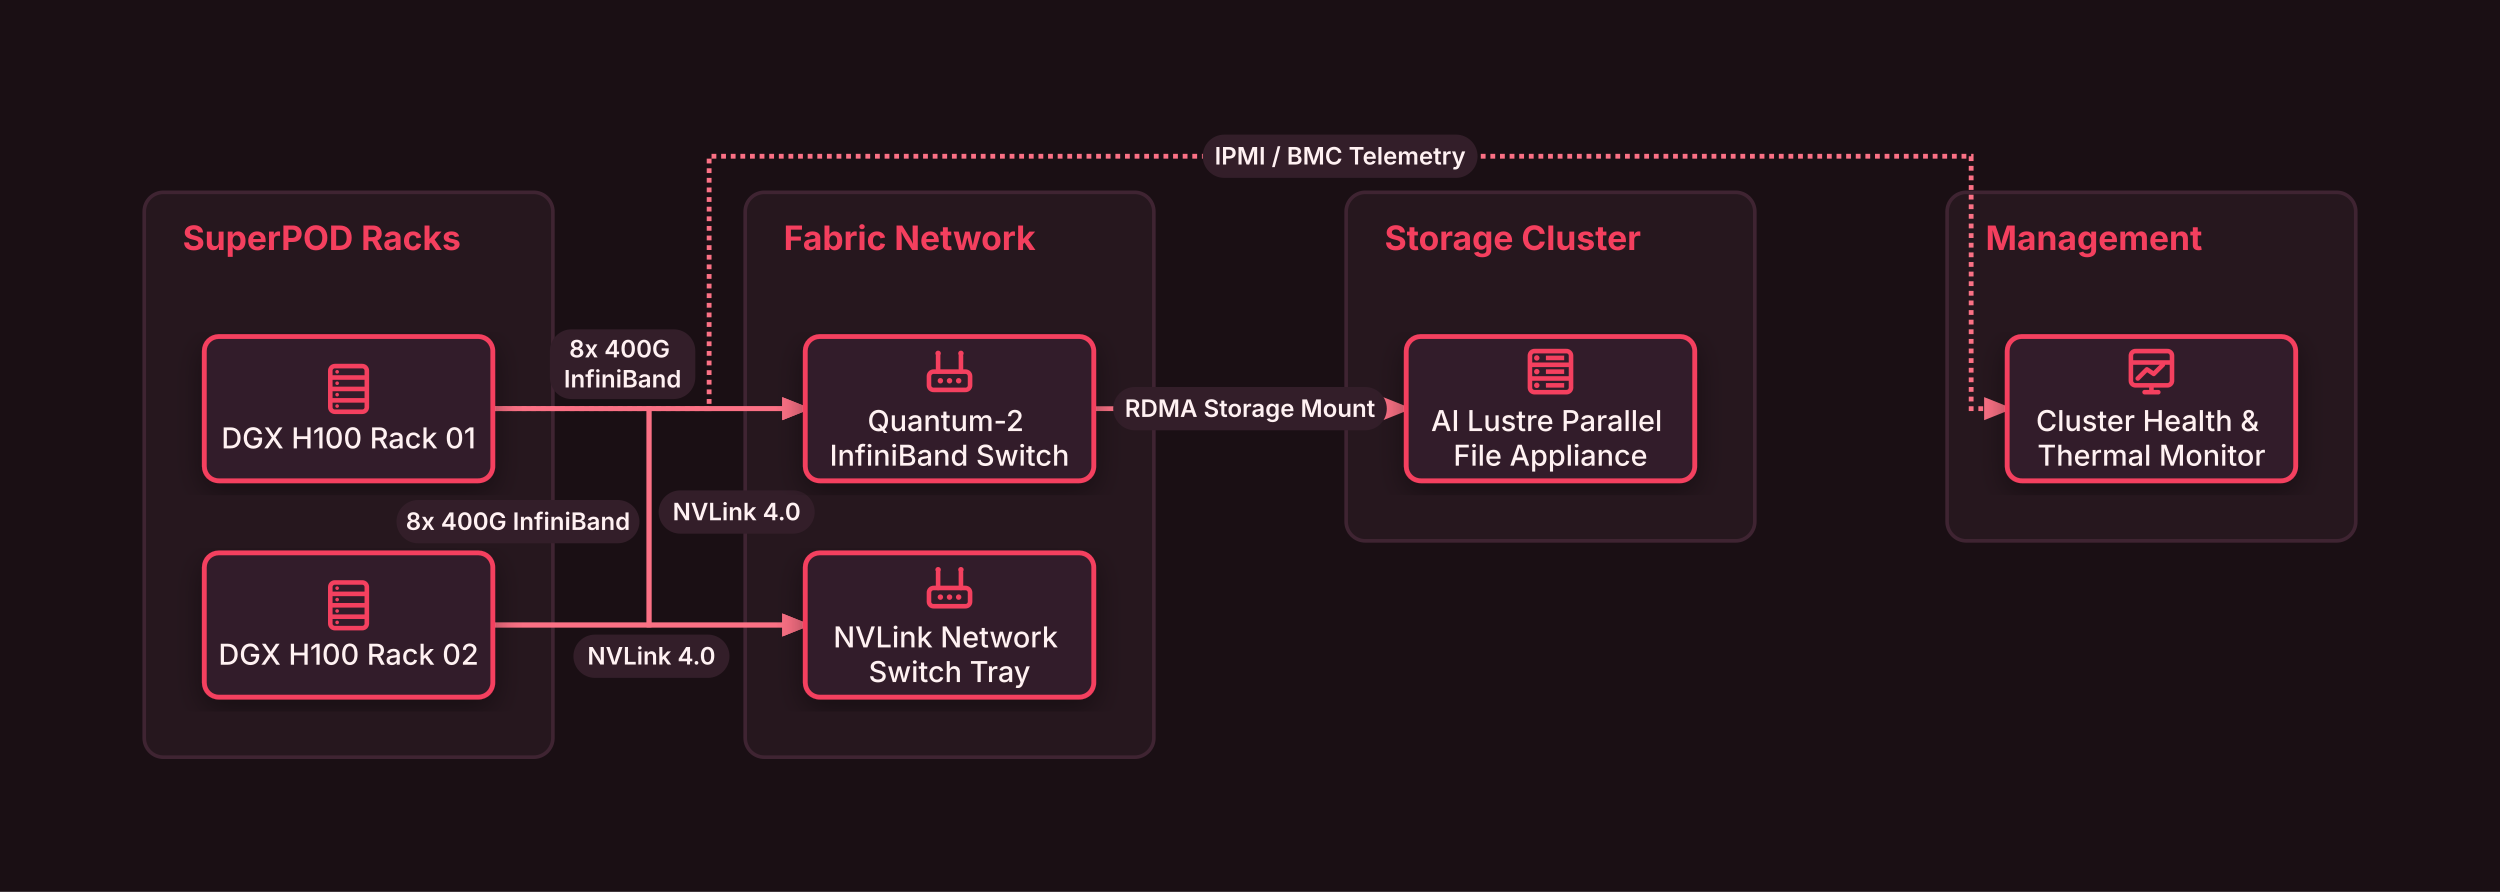
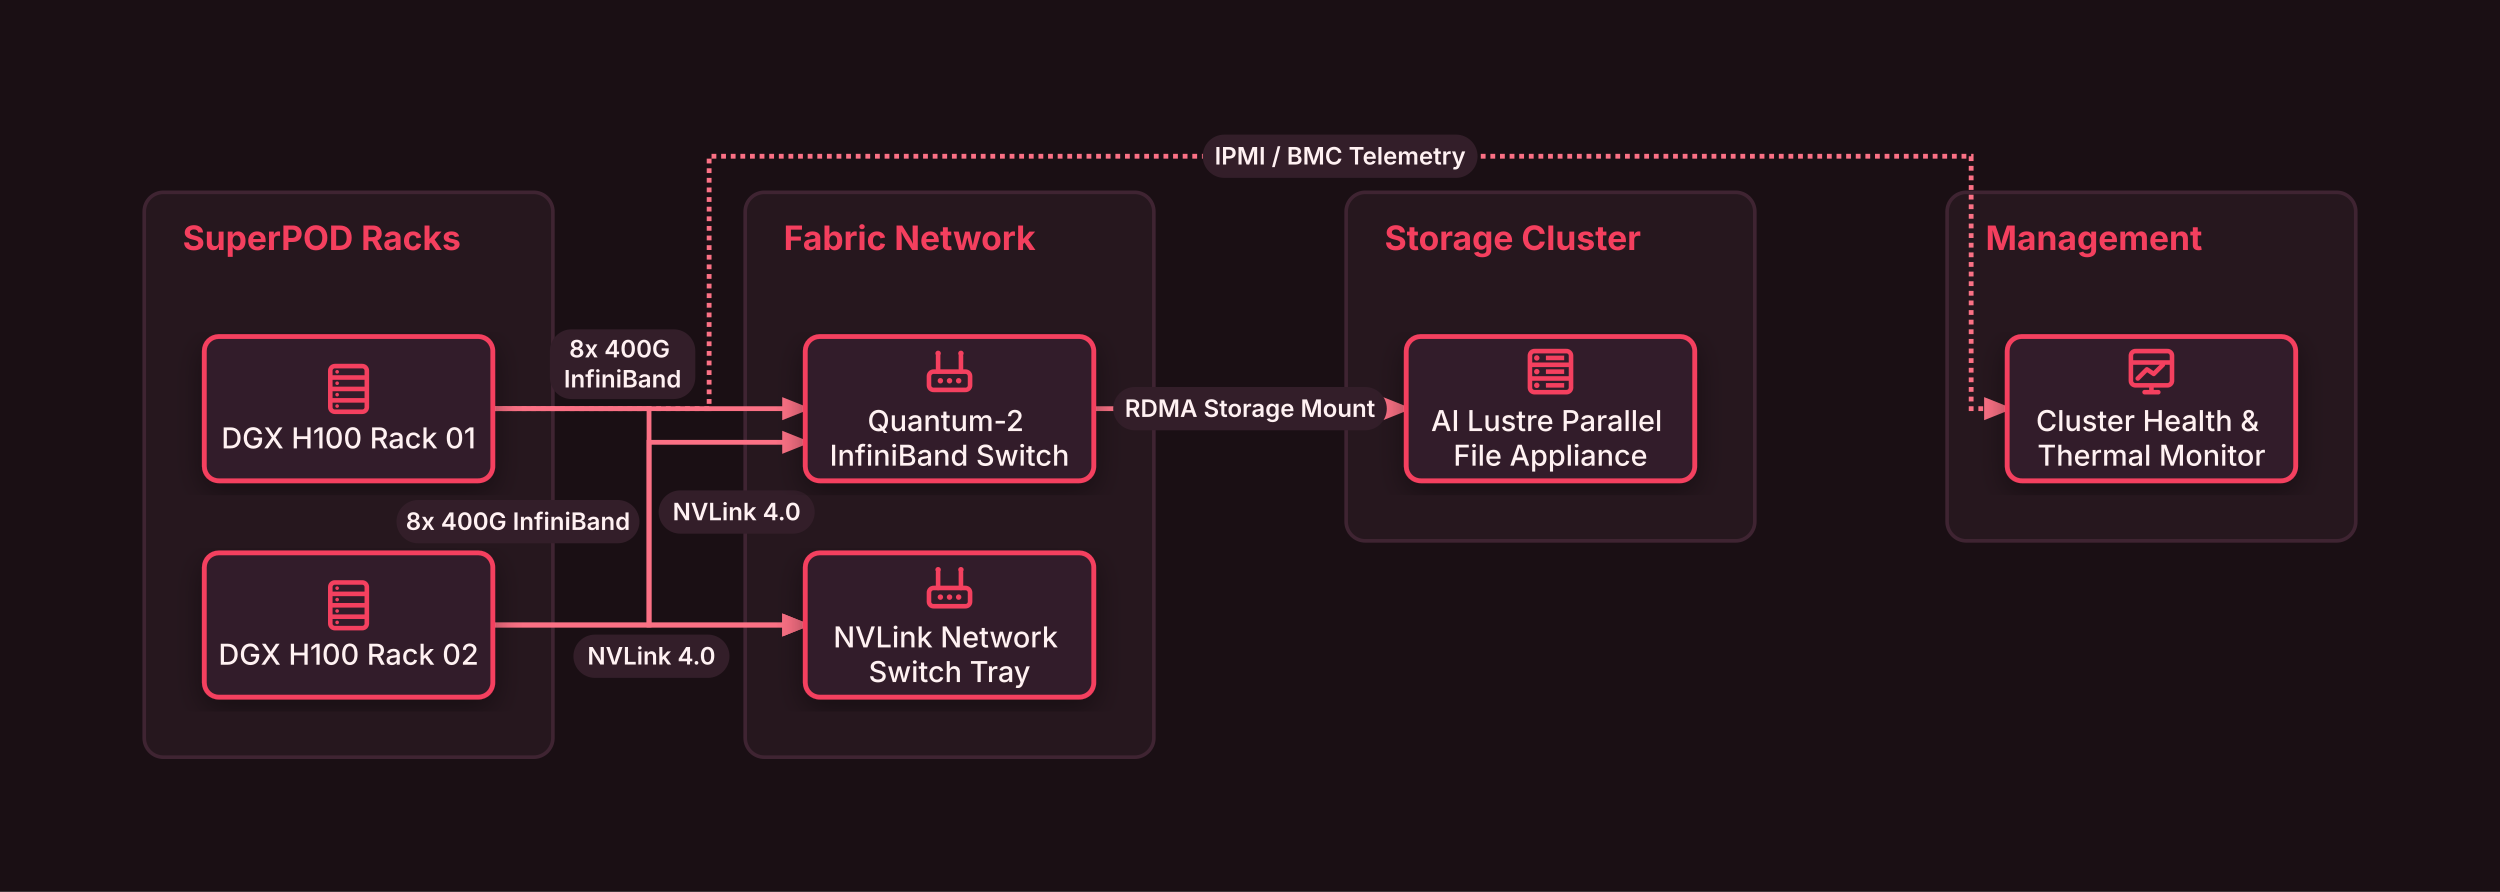
<svg xmlns="http://www.w3.org/2000/svg" viewBox="0 0 1040 371" width="1040" height="371">
  <defs>
    <marker id="arrow" viewBox="0 0 10 10" refX="8" refY="5" markerWidth="6" markerHeight="6" orient="auto-start-reverse">
      <path d="M 0 1 L 10 5 L 0 9 z" fill="#F43F5E" />
    </marker>
    <marker id="arrow-tail" viewBox="0 0 10 10" refX="2" refY="5" markerWidth="6" markerHeight="6" orient="auto">
      <path d="M 10 1 L 0 5 L 10 9 z" fill="#F43F5E" />
    </marker>
    <marker id="arrow-FB7185" viewBox="0 0 10 10" refX="8" refY="5" markerWidth="6" markerHeight="6" orient="auto-start-reverse">
      <path d="M 0 1 L 10 5 L 0 9 z" fill="#FB7185" />
    </marker>
    <marker id="arrow-FB7185-tail" viewBox="0 0 10 10" refX="2" refY="5" markerWidth="6" markerHeight="6" orient="auto">
      <path d="M 10 1 L 0 5 L 10 9 z" fill="#FB7185" />
    </marker>
    <filter id="shadow" x="-10%" y="-10%" width="120%" height="120%">
      <feDropShadow dx="0" dy="4" stdDeviation="6" flood-color="#000000" flood-opacity="0.4" />
    </filter>
  </defs>
  <rect width="100%" height="100%" fill="#1A0F14" />
  <g id="group_1">
    <rect x="60.0" y="80.0" width="170.0" height="235.0" rx="8" fill="#26171E" stroke="#3F2432" stroke-width="1.5" />
    <text x="76" y="104" fill="#F43F5E" font-family="Inter, -apple-system, BlinkMacSystemFont, 'Segoe UI', Roboto, sans-serif" font-size="14" font-weight="700" text-anchor="start">SuperPOD Racks</text>
  </g>
  <g id="group_2">
    <rect x="310.0" y="80.0" width="170.0" height="235.0" rx="8" fill="#26171E" stroke="#3F2432" stroke-width="1.5" />
    <text x="326" y="104" fill="#F43F5E" font-family="Inter, -apple-system, BlinkMacSystemFont, 'Segoe UI', Roboto, sans-serif" font-size="14" font-weight="700" text-anchor="start">Fabric Network</text>
  </g>
  <g id="group_3">
    <rect x="560.0" y="80.0" width="170.0" height="145.0" rx="8" fill="#26171E" stroke="#3F2432" stroke-width="1.5" />
    <text x="576" y="104" fill="#F43F5E" font-family="Inter, -apple-system, BlinkMacSystemFont, 'Segoe UI', Roboto, sans-serif" font-size="14" font-weight="700" text-anchor="start">Storage Cluster</text>
  </g>
  <g id="group_4">
    <rect x="810.0" y="80.0" width="170.0" height="145.0" rx="8" fill="#26171E" stroke="#3F2432" stroke-width="1.5" />
    <text x="826" y="104" fill="#F43F5E" font-family="Inter, -apple-system, BlinkMacSystemFont, 'Segoe UI', Roboto, sans-serif" font-size="14" font-weight="700" text-anchor="start">Management</text>
  </g>
  <path d="M 205.0 170.0 L 270.0 170.0 L 270.0 260.0 L 335.0 260.0" fill="none" stroke="#FB7185" stroke-width="2" marker-end="url(#arrow-FB7185)" />
  <path d="M 205.0 260.0 L 335.0 260.0" fill="none" stroke="#FB7185" stroke-width="2" marker-end="url(#arrow-FB7185)" />
  <path d="M 205.0 170.0 L 335.0 170.0" fill="none" stroke="#FB7185" stroke-width="2" marker-end="url(#arrow-FB7185)" />
-   <path d="M 205.0 260.0 L 270.0 260.0 L 270.0 170.0 L 335.0 170.0" fill="none" stroke="#FB7185" stroke-width="2" marker-end="url(#arrow-FB7185)" />
+   <path d="M 205.0 260.0 L 270.0 260.0 L 270.0 184.0 L 335.0 184.0" fill="none" stroke="#FB7185" stroke-width="2" marker-end="url(#arrow-FB7185)" />
  <path d="M 455.0 170.0 L 585.0 170.0" fill="none" stroke="#FB7185" stroke-width="2" marker-end="url(#arrow-FB7185)" />
  <path d="M 205.0 170.0 L 295.0 170.0 L 295.0 65.0 L 820.0 65.0 L 820.0 170.0 L 835.0 170.0" fill="none" stroke="#FB7185" stroke-width="2" stroke-dasharray="2,2" marker-end="url(#arrow-FB7185)" />
  <g class="badge">
    <rect x="274.0" y="204.0" width="64.916" height="18.0" rx="9.0" fill="#331E29" />
    <text x="306.46" y="216.44" fill="#FFF1F2" font-family="Inter, -apple-system, BlinkMacSystemFont, 'Segoe UI', Roboto, sans-serif" font-size="10" font-weight="600" text-anchor="middle">NVLink 4.0</text>
  </g>
  <g class="badge">
    <rect x="238.542" y="264.0" width="64.916" height="18.0" rx="9.0" fill="#331E29" />
    <text x="271" y="276.44" fill="#FFF1F2" font-family="Inter, -apple-system, BlinkMacSystemFont, 'Segoe UI', Roboto, sans-serif" font-size="10" font-weight="600" text-anchor="middle">NVLink 4.0</text>
  </g>
  <g class="badge">
    <rect x="228.761" y="137.0" width="60.478" height="29.0" rx="9.0" fill="#331E29" />
    <text x="259" y="148.69" text-anchor="middle" fill="#FFF1F2" font-family="Inter, -apple-system, BlinkMacSystemFont, 'Segoe UI', Roboto, sans-serif" font-size="10" font-weight="600">
      <tspan x="259" dy="0">8x 400G</tspan>
      <tspan x="259" dy="12.5">InfiniBand</tspan>
    </text>
  </g>
  <g class="badge">
    <rect x="164.941" y="208.0" width="101.059" height="18.0" rx="9.0" fill="#331E29" />
    <text x="215.47" y="220.44" fill="#FFF1F2" font-family="Inter, -apple-system, BlinkMacSystemFont, 'Segoe UI', Roboto, sans-serif" font-size="10" font-weight="600" text-anchor="middle">8x 400G InfiniBand</text>
  </g>
  <g class="badge">
    <rect x="463.091" y="161.0" width="113.817" height="18.0" rx="9.0" fill="#331E29" />
    <text x="520" y="173.44" fill="#FFF1F2" font-family="Inter, -apple-system, BlinkMacSystemFont, 'Segoe UI', Roboto, sans-serif" font-size="10" font-weight="600" text-anchor="middle">RDMA Storage Mount</text>
  </g>
  <g class="badge">
    <rect x="500.328" y="56.0" width="114.345" height="18.0" rx="9.0" fill="#331E29" />
    <text x="557.5" y="68.44" fill="#FFF1F2" font-family="Inter, -apple-system, BlinkMacSystemFont, 'Segoe UI', Roboto, sans-serif" font-size="10" font-weight="600" text-anchor="middle">IPMI / BMC Telemetry</text>
  </g>
  <g id="dgx_rack1" filter="url(#shadow)">
    <rect x="85.0" y="140.0" width="120.0" height="60.0" rx="6.0" fill="#331E29" stroke="#F43F5E" stroke-width="2.0" />
    <g class="icon icon-server_rack" transform="translate(133.6, 150.4) scale(0.95)">
      <rect x="4" y="2" width="16" height="20" rx="2" fill="none" stroke="#F43F5E" stroke-width="2.0" />
      <line x1="4" y1="7" x2="20" y2="7" stroke="#F43F5E" stroke-width="2.0" />
      <line x1="4" y1="12" x2="20" y2="12" stroke="#F43F5E" stroke-width="2.0" />
      <line x1="4" y1="17" x2="20" y2="17" stroke="#F43F5E" stroke-width="2.0" />
      <circle cx="7" cy="4.5" r="0.8" fill="#F43F5E" />
      <circle cx="7" cy="9.5" r="0.8" fill="#F43F5E" />
      <circle cx="7" cy="14.5" r="0.8" fill="#F43F5E" />
      <circle cx="7" cy="19.5" r="0.8" fill="#F43F5E" />
    </g>
    <text x="145" y="186.53" fill="#FFF1F2" font-family="Inter, -apple-system, BlinkMacSystemFont, 'Segoe UI', Roboto, sans-serif" font-size="12" font-weight="500" text-anchor="middle">DGX H100 Rack 01</text>
  </g>
  <g id="dgx_rack2" filter="url(#shadow)">
    <rect x="85.0" y="230.0" width="120.0" height="60.0" rx="6.0" fill="#331E29" stroke="#F43F5E" stroke-width="2.0" />
    <g class="icon icon-server_rack" transform="translate(133.6, 240.4) scale(0.95)">
      <rect x="4" y="2" width="16" height="20" rx="2" fill="none" stroke="#F43F5E" stroke-width="2.0" />
      <line x1="4" y1="7" x2="20" y2="7" stroke="#F43F5E" stroke-width="2.0" />
      <line x1="4" y1="12" x2="20" y2="12" stroke="#F43F5E" stroke-width="2.0" />
      <line x1="4" y1="17" x2="20" y2="17" stroke="#F43F5E" stroke-width="2.0" />
      <circle cx="7" cy="4.5" r="0.8" fill="#F43F5E" />
      <circle cx="7" cy="9.5" r="0.8" fill="#F43F5E" />
      <circle cx="7" cy="14.5" r="0.8" fill="#F43F5E" />
      <circle cx="7" cy="19.5" r="0.8" fill="#F43F5E" />
    </g>
    <text x="145" y="276.53" fill="#FFF1F2" font-family="Inter, -apple-system, BlinkMacSystemFont, 'Segoe UI', Roboto, sans-serif" font-size="12" font-weight="500" text-anchor="middle">DGX H100 Rack 02</text>
  </g>
  <g id="ib_spine" filter="url(#shadow)">
    <rect x="335.0" y="140.0" width="120.0" height="60.0" rx="6.0" fill="#331E29" stroke="#F43F5E" stroke-width="2.0" />
    <g class="icon icon-router" transform="translate(383.6, 143.2) scale(0.95)">
      <rect x="3" y="12" width="18" height="8" rx="2" fill="none" stroke="#F43F5E" stroke-width="2.0" />
      <line x1="7" y1="12" x2="7" y2="5" stroke="#F43F5E" stroke-width="2.0" stroke-linecap="round" />
      <line x1="17" y1="12" x2="17" y2="5" stroke="#F43F5E" stroke-width="2.0" stroke-linecap="round" />
      <circle cx="7" cy="4" r="1.2" fill="#F43F5E" />
      <circle cx="17" cy="4" r="1.2" fill="#F43F5E" />
      <circle cx="8" cy="16" r="1.2" fill="#F43F5E" />
      <circle cx="12" cy="16" r="1.2" fill="#F43F5E" />
      <circle cx="16" cy="16" r="1.2" fill="#F43F5E" />
    </g>
    <text x="395" y="179.33" text-anchor="middle" fill="#FFF1F2" font-family="Inter, -apple-system, BlinkMacSystemFont, 'Segoe UI', Roboto, sans-serif" font-size="12" font-weight="500">
      <tspan x="395" dy="0">Quantum-2</tspan>
      <tspan x="395" dy="14.4">InfiniBand Switch</tspan>
    </text>
  </g>
  <g id="nvlink_switch" filter="url(#shadow)">
    <rect x="335.0" y="230.0" width="120.0" height="60.0" rx="6.0" fill="#331E29" stroke="#F43F5E" stroke-width="2.0" />
    <g class="icon icon-router" transform="translate(383.6, 233.2) scale(0.95)">
      <rect x="3" y="12" width="18" height="8" rx="2" fill="none" stroke="#F43F5E" stroke-width="2.0" />
      <line x1="7" y1="12" x2="7" y2="5" stroke="#F43F5E" stroke-width="2.0" stroke-linecap="round" />
      <line x1="17" y1="12" x2="17" y2="5" stroke="#F43F5E" stroke-width="2.0" stroke-linecap="round" />
      <circle cx="7" cy="4" r="1.2" fill="#F43F5E" />
      <circle cx="17" cy="4" r="1.2" fill="#F43F5E" />
      <circle cx="8" cy="16" r="1.2" fill="#F43F5E" />
      <circle cx="12" cy="16" r="1.2" fill="#F43F5E" />
      <circle cx="16" cy="16" r="1.2" fill="#F43F5E" />
    </g>
    <text x="395" y="269.33" text-anchor="middle" fill="#FFF1F2" font-family="Inter, -apple-system, BlinkMacSystemFont, 'Segoe UI', Roboto, sans-serif" font-size="12" font-weight="500">
      <tspan x="395" dy="0">NVLink Network</tspan>
      <tspan x="395" dy="14.4">Switch Tray</tspan>
    </text>
  </g>
  <g id="storage_appliance" filter="url(#shadow)">
    <rect x="585.0" y="140.0" width="120.0" height="60.0" rx="6.0" fill="#331E29" stroke="#F43F5E" stroke-width="2.0" />
    <g class="icon icon-storage_array" transform="translate(633.6, 143.2) scale(0.95)">
      <rect x="3" y="3" width="18" height="18" rx="2" fill="none" stroke="#F43F5E" stroke-width="2.0" />
      <line x1="3" y1="9" x2="21" y2="9" stroke="#F43F5E" stroke-width="2.0" />
      <line x1="3" y1="15" x2="21" y2="15" stroke="#F43F5E" stroke-width="2.0" />
      <circle cx="6" cy="6" r="1.2" fill="#F43F5E" />
      <circle cx="6" cy="12" r="1.2" fill="#F43F5E" />
      <circle cx="6" cy="18" r="1.2" fill="#F43F5E" />
      <line x1="10" y1="6" x2="18" y2="6" stroke="#F43F5E" stroke-width="2.0" />
      <line x1="10" y1="12" x2="18" y2="12" stroke="#F43F5E" stroke-width="2.0" />
      <line x1="10" y1="18" x2="18" y2="18" stroke="#F43F5E" stroke-width="2.0" />
    </g>
    <text x="645" y="179.33" text-anchor="middle" fill="#FFF1F2" font-family="Inter, -apple-system, BlinkMacSystemFont, 'Segoe UI', Roboto, sans-serif" font-size="12" font-weight="500">
      <tspan x="645" dy="0">AI Lustre Parallel</tspan>
      <tspan x="645" dy="14.4">File Appliance</tspan>
    </text>
  </g>
  <g id="telemetry_node" filter="url(#shadow)">
    <rect x="835.0" y="140.0" width="120.0" height="60.0" rx="6.0" fill="#331E29" stroke="#F43F5E" stroke-width="2.0" />
    <g class="icon icon-dashboard" transform="translate(883.6, 143.2) scale(0.95)">
      <rect x="3" y="3" width="18" height="15" rx="2" fill="none" stroke="#F43F5E" stroke-width="2.0" />
      <line x1="3" y1="8" x2="21" y2="8" stroke="#F43F5E" stroke-width="2.0" />
      <polyline points="6,15 10,11 13,13 17,9" fill="none" stroke="#F43F5E" stroke-width="2.0" stroke-linecap="round" stroke-linejoin="round" />
      <line x1="9" y1="21" x2="15" y2="21" stroke="#F43F5E" stroke-width="2.0" stroke-linecap="round" />
      <line x1="12" y1="18" x2="12" y2="21" stroke="#F43F5E" stroke-width="2.0" />
    </g>
    <text x="895" y="179.33" text-anchor="middle" fill="#FFF1F2" font-family="Inter, -apple-system, BlinkMacSystemFont, 'Segoe UI', Roboto, sans-serif" font-size="12" font-weight="500">
      <tspan x="895" dy="0">Cluster Health &amp;</tspan>
      <tspan x="895" dy="14.4">Thermal Monitor</tspan>
    </text>
  </g>
</svg>
